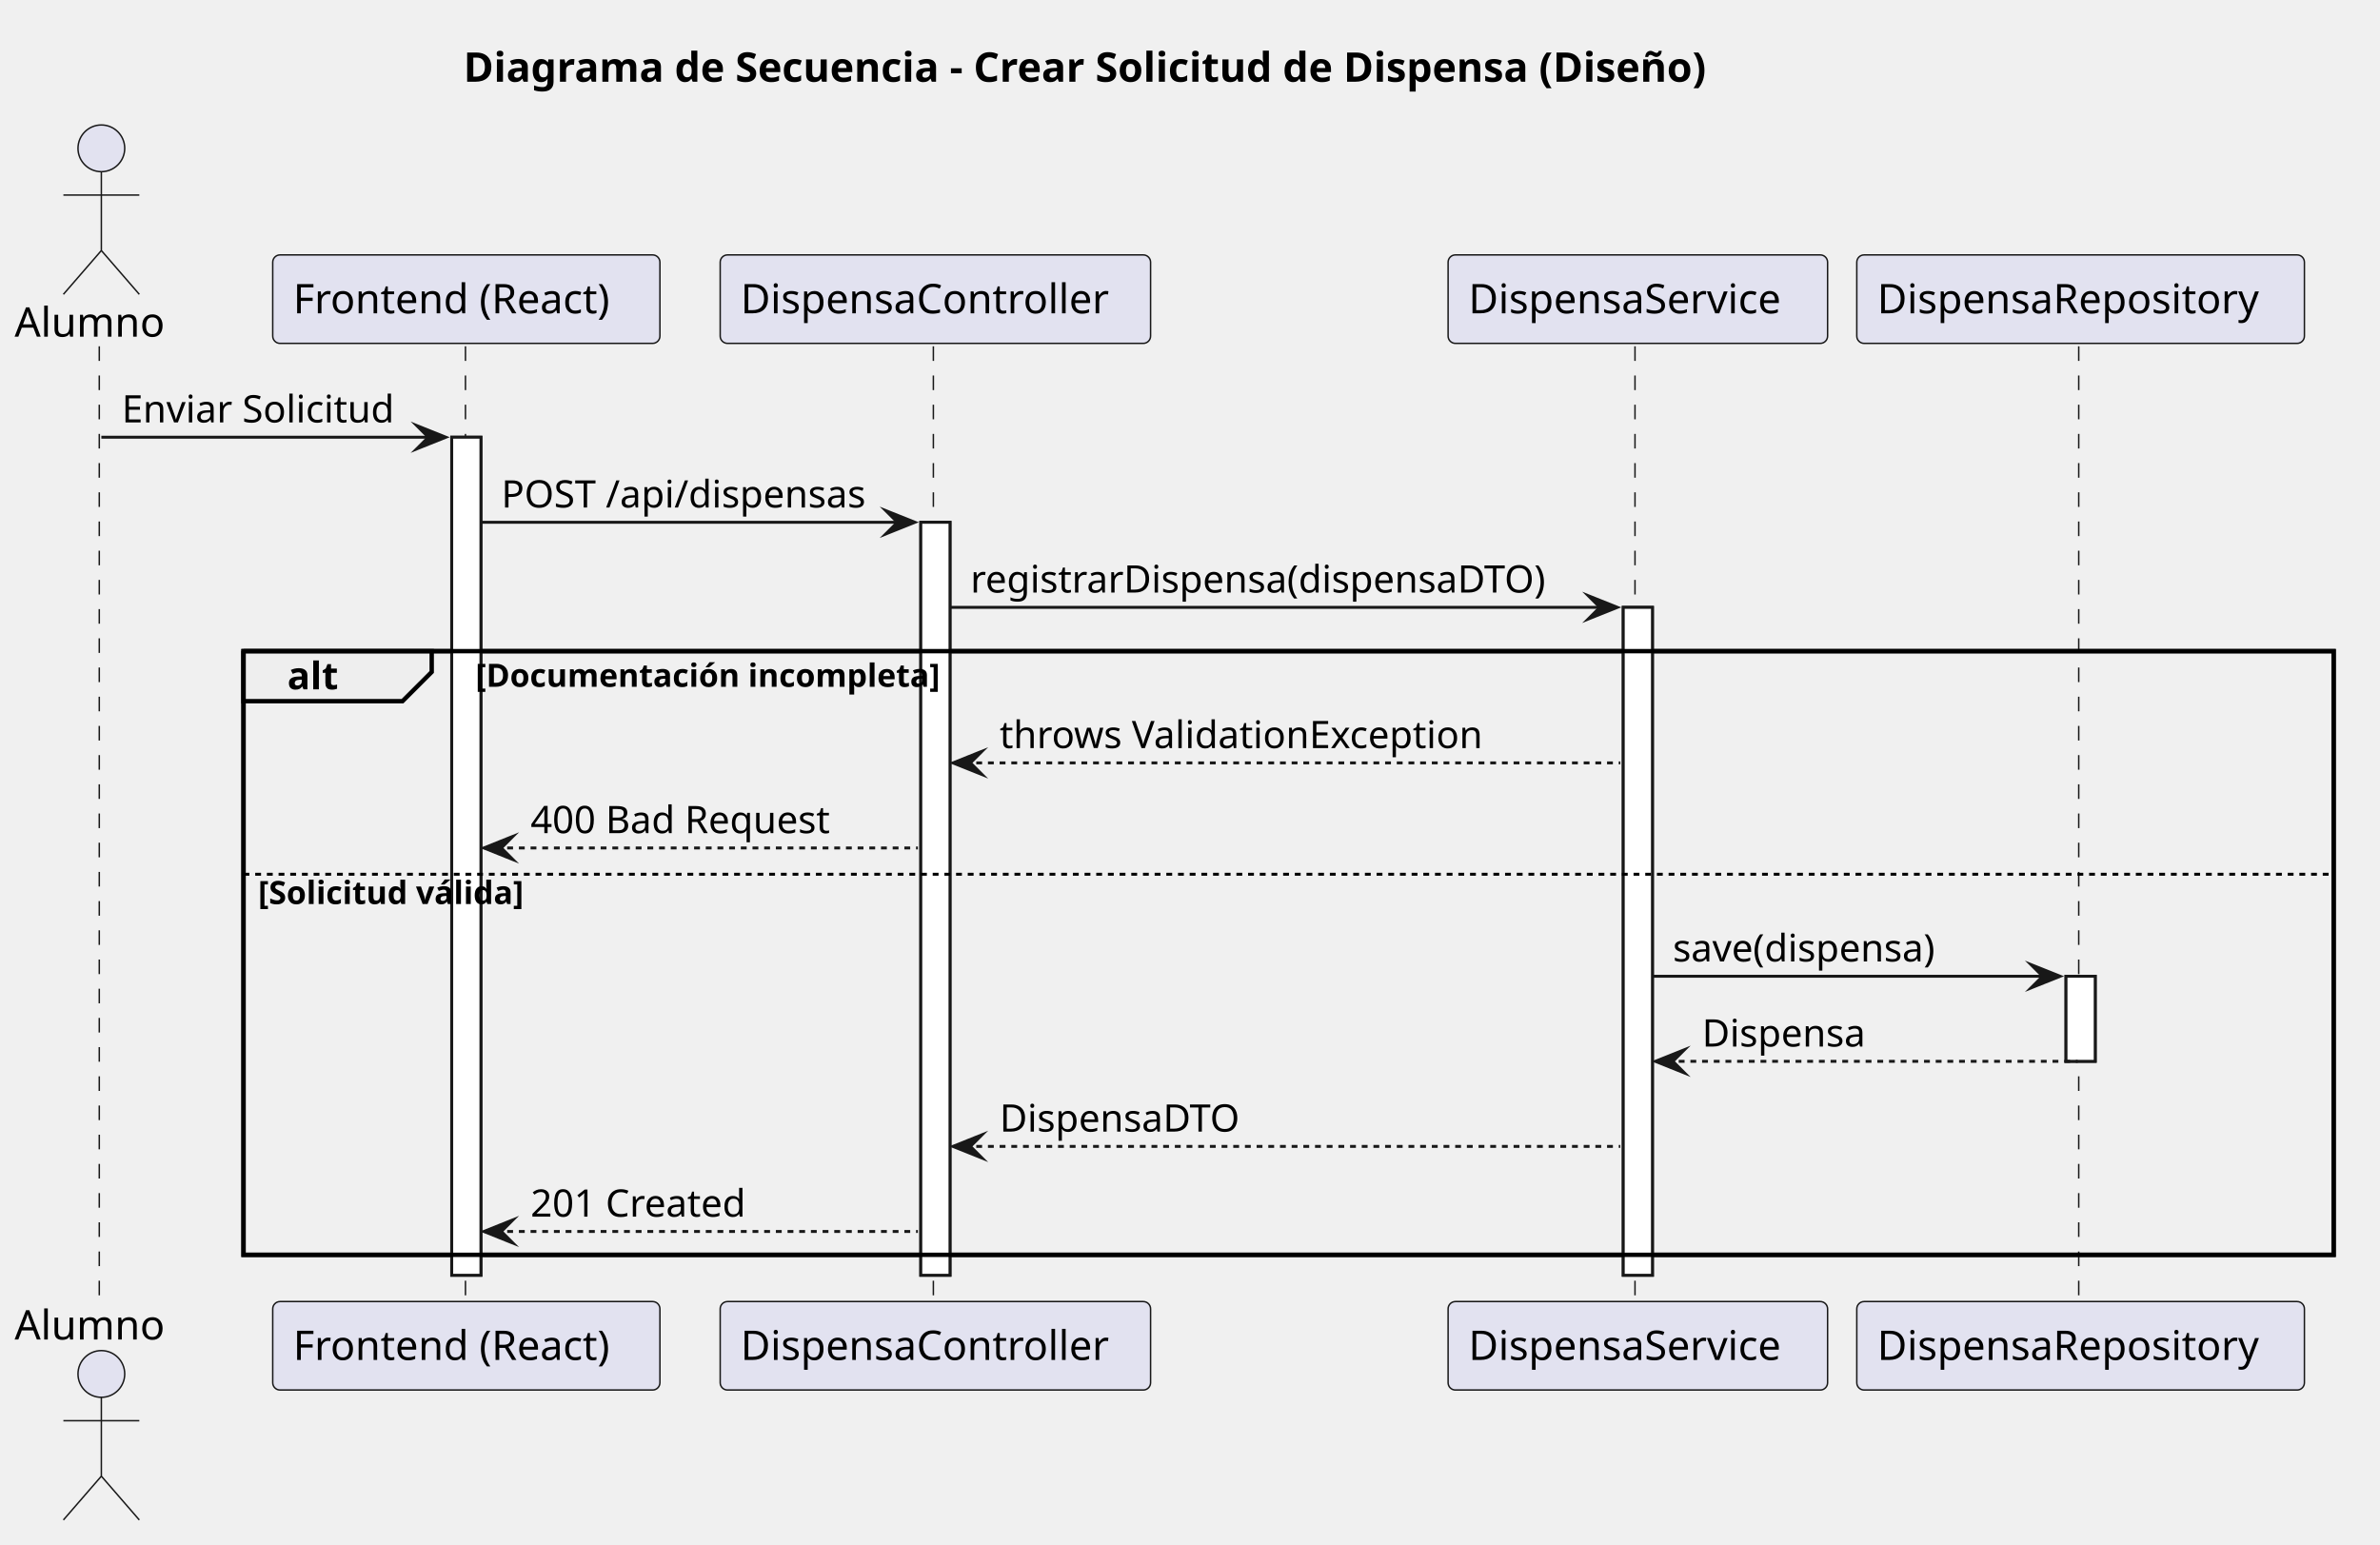
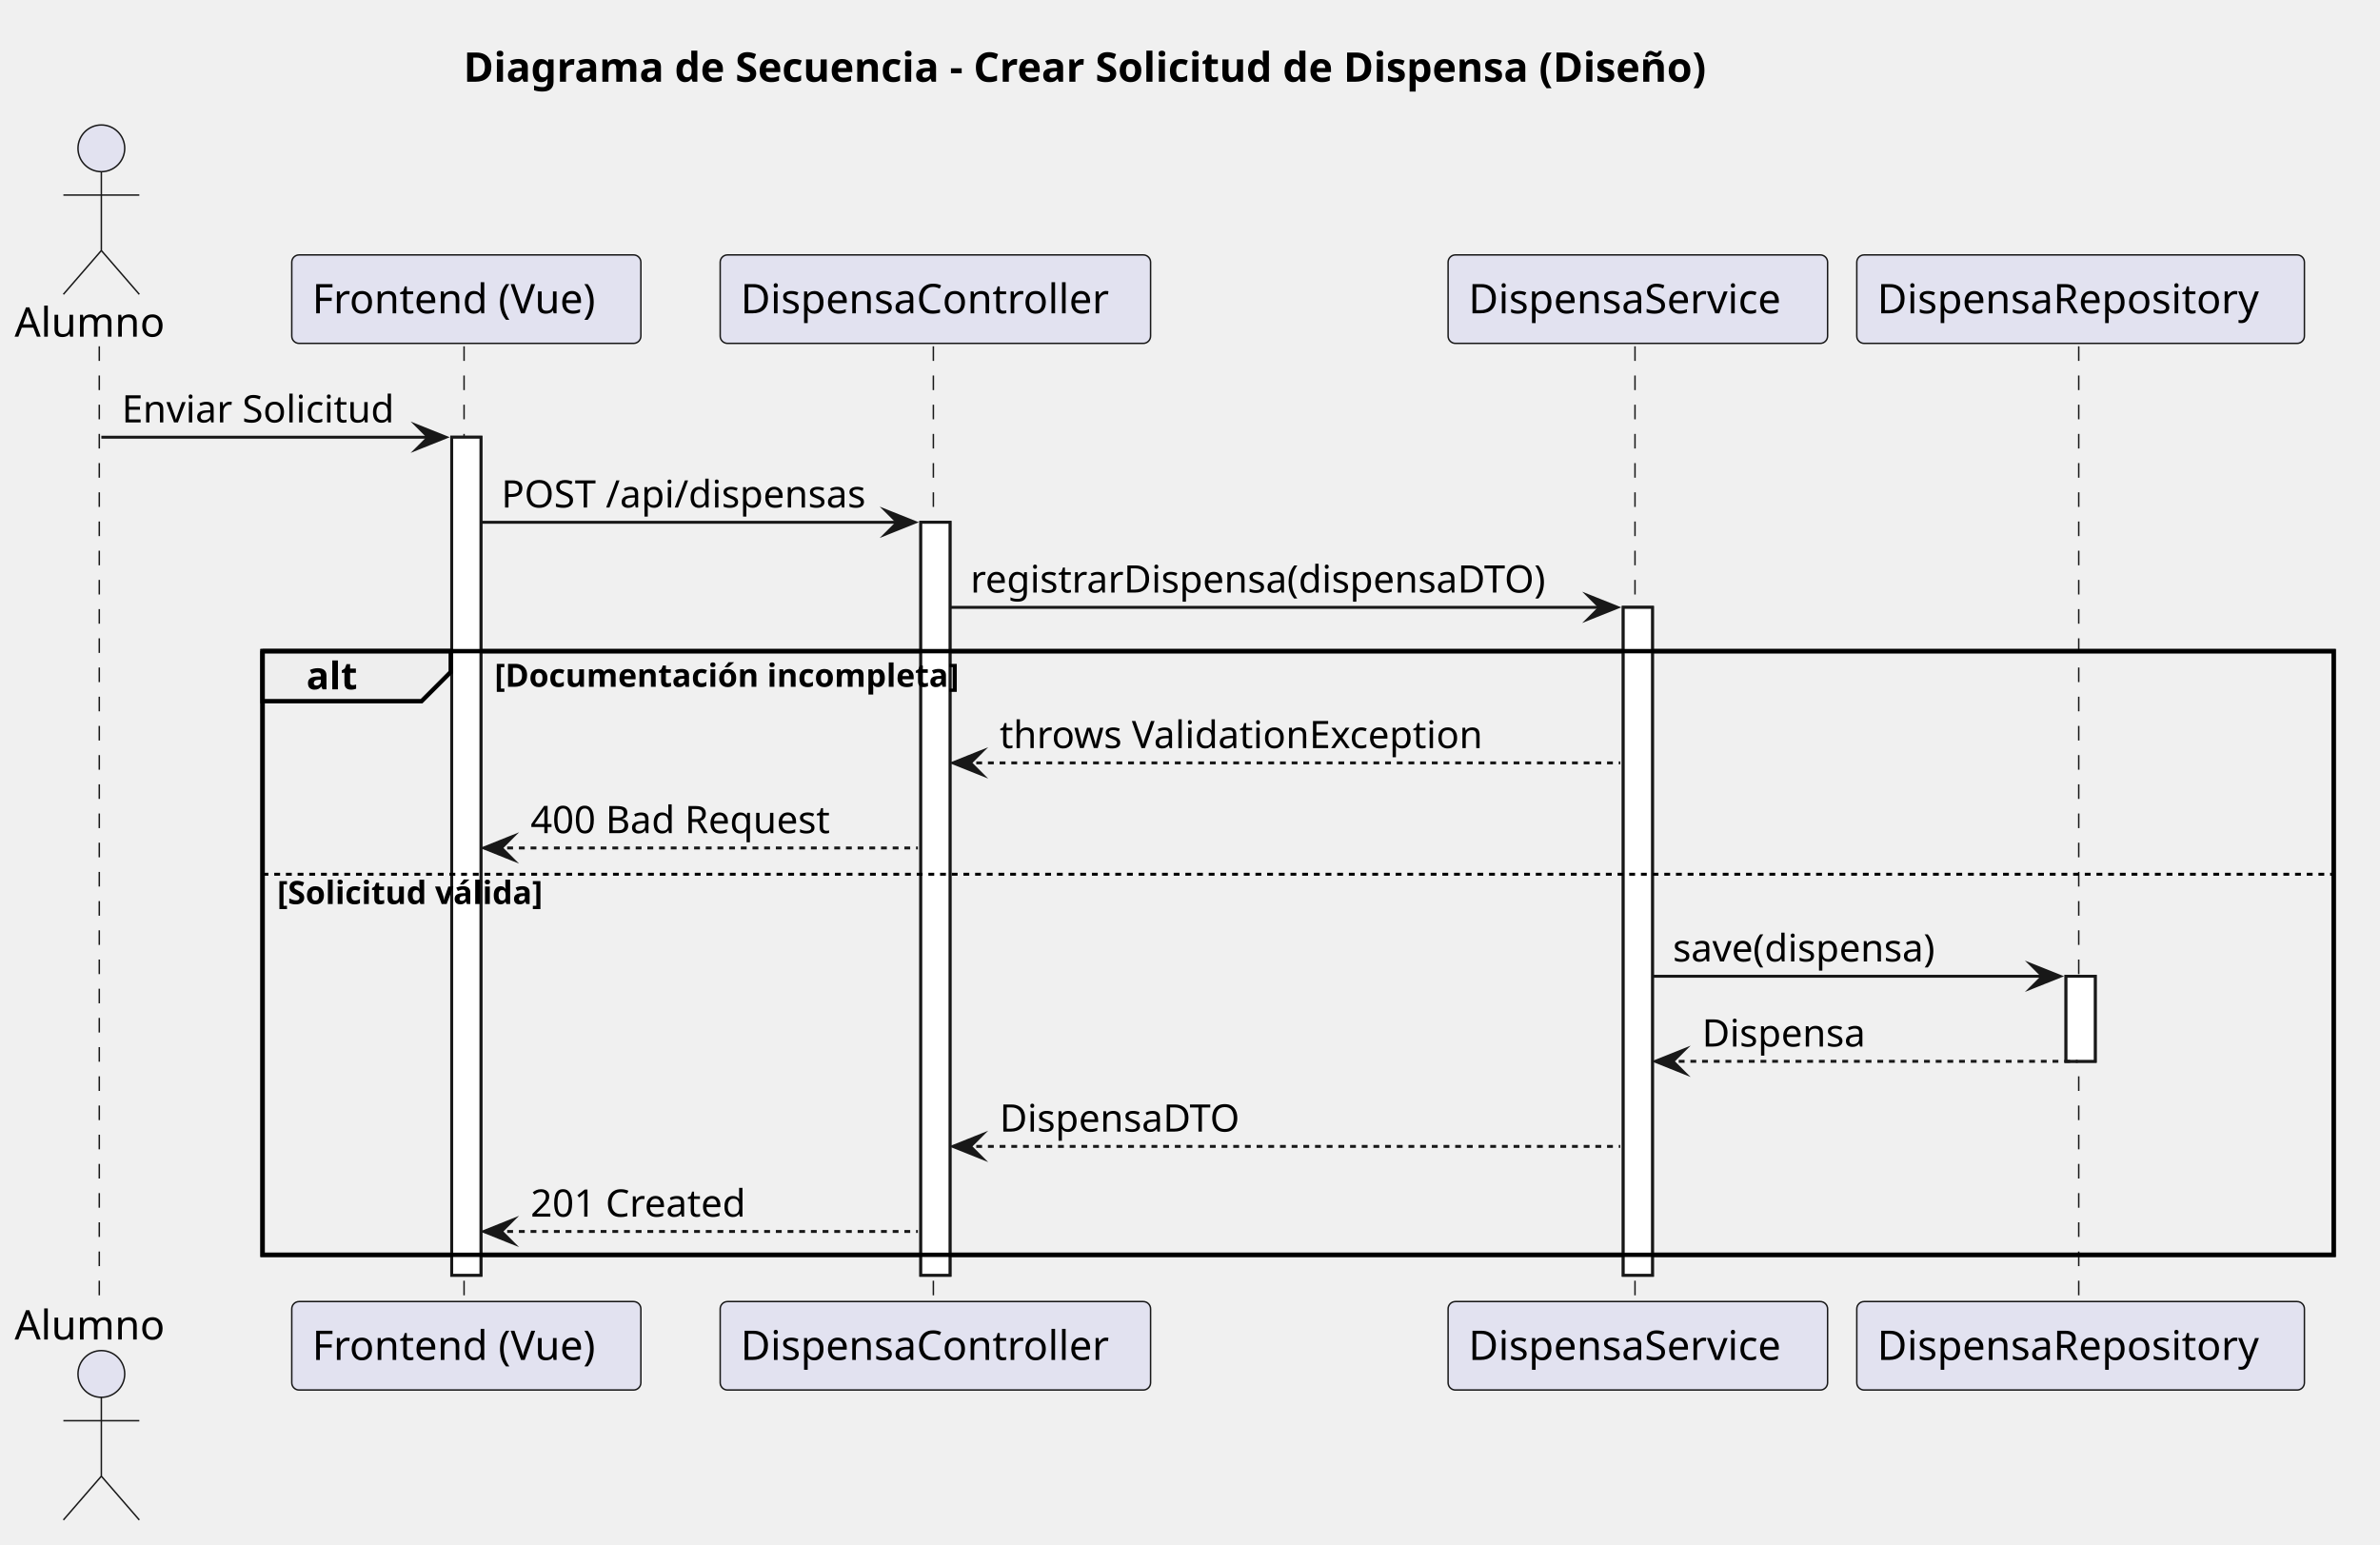
<svg xmlns="http://www.w3.org/2000/svg" contentStyleType="text/css" data-diagram-type="SEQUENCE" height="529px" preserveAspectRatio="none" style="width:815px;height:529px;background:#FFFFFF;" version="1.1" viewBox="0 0 815 529" width="815px" zoomAndPan="magnify">
  <defs />
  <g>
    <g class="title" data-source-line="1">
      <text fill="#000000" font-family="sans-serif" font-size="14" font-weight="700" lengthAdjust="spacing" textLength="490.711" x="158.703" y="27.995">Diagrama de Secuencia - Crear Solicitud de Dispensa (Diseño)</text>
    </g>
    <g>
      <rect fill="#FFFFFF" height="287" style="stroke:#181818;stroke-width:1;" width="10" x="154.686" y="149.727" />
    </g>
    <g>
      <rect fill="#FFFFFF" height="257.867" style="stroke:#181818;stroke-width:1;" width="10" x="315.312" y="178.859" />
    </g>
    <g>
      <rect fill="#FFFFFF" height="228.734" style="stroke:#181818;stroke-width:1;" width="10" x="555.86" y="207.992" />
    </g>
    <g>
      <rect fill="#FFFFFF" height="29.133" style="stroke:#181818;stroke-width:1;" width="10" x="707.477" y="334.328" />
    </g>
-     <rect fill="none" height="206.734" style="stroke:#000000;stroke-width:1.5;" width="715.726" x="83.392" y="222.992" />
+     <rect fill="none" height="206.734" style="stroke:#000000;stroke-width:1.5;" width="709.205" x="89.913" y="222.992" />
    <g class="participant-lifeline" data-entity-uid="part1" data-qualified-name="Student" data-source-line="3" id="part1-lifeline">
      <g>
        <rect fill="#000000" fill-opacity="0" height="328.133" width="8" x="30.708" y="118.594" />
        <line style="stroke:#181818;stroke-width:0.5;stroke-dasharray:5,5;" x1="34" x2="34" y1="118.594" y2="446.727" />
      </g>
    </g>
    <g class="participant-lifeline" data-entity-uid="part2" data-qualified-name="FE" data-source-line="4" id="part2-lifeline">
      <g>
        <rect fill="#000000" fill-opacity="0" height="328.133" width="8" x="155.686" y="118.594" />
-         <line style="stroke:#181818;stroke-width:0.5;stroke-dasharray:5,5;" x1="159.392" x2="159.392" y1="118.594" y2="446.727" />
+         <line style="stroke:#181818;stroke-width:0.5;stroke-dasharray:5,5;" x1="158.913" x2="158.913" y1="118.594" y2="446.727" />
      </g>
    </g>
    <g class="participant-lifeline" data-entity-uid="part3" data-qualified-name="Controller" data-source-line="5" id="part3-lifeline">
      <g>
        <rect fill="#000000" fill-opacity="0" height="328.133" width="8" x="316.312" y="118.594" />
        <line style="stroke:#181818;stroke-width:0.5;stroke-dasharray:5,5;" x1="319.62" x2="319.62" y1="118.594" y2="446.727" />
      </g>
    </g>
    <g class="participant-lifeline" data-entity-uid="part4" data-qualified-name="Service" data-source-line="6" id="part4-lifeline">
      <g>
        <rect fill="#000000" fill-opacity="0" height="328.133" width="8" x="556.86" y="118.594" />
        <line style="stroke:#181818;stroke-width:0.5;stroke-dasharray:5,5;" x1="559.884" x2="559.884" y1="118.594" y2="446.727" />
      </g>
    </g>
    <g class="participant-lifeline" data-entity-uid="part5" data-qualified-name="Repository" data-source-line="7" id="part5-lifeline">
      <g>
        <rect fill="#000000" fill-opacity="0" height="328.133" width="8" x="708.477" y="118.594" />
        <line style="stroke:#181818;stroke-width:0.5;stroke-dasharray:5,5;" x1="711.835" x2="711.835" y1="118.594" y2="446.727" />
      </g>
    </g>
    <g class="participant participant-head" data-entity-uid="part1" data-qualified-name="Student" data-source-line="3" id="part1-head">
      <text fill="#000000" font-family="sans-serif" font-size="14" lengthAdjust="spacing" textLength="53.416" x="5" y="115.292">Alumno</text>
      <ellipse cx="34.708" cy="50.797" fill="#E2E2F0" rx="8" ry="8" style="stroke:#181818;stroke-width:0.5;" />
      <path d="M34.708,58.797 L34.708,85.797 M21.708,66.797 L47.708,66.797 M34.708,85.797 L21.708,100.797 M34.708,85.797 L47.708,100.797" fill="none" style="stroke:#181818;stroke-width:0.5;" />
    </g>
    <g class="participant participant-tail" data-entity-uid="part1" data-qualified-name="Student" data-source-line="3" id="part1-tail">
      <text fill="#000000" font-family="sans-serif" font-size="14" lengthAdjust="spacing" textLength="53.416" x="5" y="458.722">Alumno</text>
      <ellipse cx="34.708" cy="470.523" fill="#E2E2F0" rx="8" ry="8" style="stroke:#181818;stroke-width:0.5;" />
      <path d="M34.708,478.523 L34.708,505.523 M21.708,486.523 L47.708,486.523 M34.708,505.523 L21.708,520.523 M34.708,505.523 L47.708,520.523" fill="none" style="stroke:#181818;stroke-width:0.5;" />
    </g>
    <g class="participant participant-head" data-entity-uid="part2" data-qualified-name="FE" data-source-line="4" id="part2-head">
-       <rect fill="#E2E2F0" height="30.297" rx="2.5" ry="2.5" style="stroke:#181818;stroke-width:0.5;" width="132.59" x="93.392" y="87.297" />
-       <text fill="#000000" font-family="sans-serif" font-size="14" lengthAdjust="spacing" textLength="118.59" x="100.392" y="107.292">Frontend (React)</text>
+       <rect fill="#E2E2F0" height="30.297" rx="2.5" ry="2.5" style="stroke:#181818;stroke-width:0.5;" width="119.547" x="99.913" y="87.297" />
+       <text fill="#000000" font-family="sans-serif" font-size="14" lengthAdjust="spacing" textLength="105.547" x="106.913" y="107.292">Frontend (Vue)</text>
    </g>
    <g class="participant participant-tail" data-entity-uid="part2" data-qualified-name="FE" data-source-line="4" id="part2-tail">
-       <rect fill="#E2E2F0" height="30.297" rx="2.5" ry="2.5" style="stroke:#181818;stroke-width:0.5;" width="132.59" x="93.392" y="445.727" />
-       <text fill="#000000" font-family="sans-serif" font-size="14" lengthAdjust="spacing" textLength="118.59" x="100.392" y="465.722">Frontend (React)</text>
+       <rect fill="#E2E2F0" height="30.297" rx="2.5" ry="2.5" style="stroke:#181818;stroke-width:0.5;" width="119.547" x="99.913" y="445.727" />
+       <text fill="#000000" font-family="sans-serif" font-size="14" lengthAdjust="spacing" textLength="105.547" x="106.913" y="465.722">Frontend (Vue)</text>
    </g>
    <g class="participant participant-head" data-entity-uid="part3" data-qualified-name="Controller" data-source-line="5" id="part3-head">
      <rect fill="#E2E2F0" height="30.297" rx="2.5" ry="2.5" style="stroke:#181818;stroke-width:0.5;" width="147.383" x="246.62" y="87.297" />
      <text fill="#000000" font-family="sans-serif" font-size="14" lengthAdjust="spacing" textLength="133.383" x="253.62" y="107.292">DispensaController</text>
    </g>
    <g class="participant participant-tail" data-entity-uid="part3" data-qualified-name="Controller" data-source-line="5" id="part3-tail">
      <rect fill="#E2E2F0" height="30.297" rx="2.5" ry="2.5" style="stroke:#181818;stroke-width:0.5;" width="147.383" x="246.62" y="445.727" />
      <text fill="#000000" font-family="sans-serif" font-size="14" lengthAdjust="spacing" textLength="133.383" x="253.62" y="465.722">DispensaController</text>
    </g>
    <g class="participant participant-head" data-entity-uid="part4" data-qualified-name="Service" data-source-line="6" id="part4-head">
      <rect fill="#E2E2F0" height="30.297" rx="2.5" ry="2.5" style="stroke:#181818;stroke-width:0.5;" width="129.951" x="495.884" y="87.297" />
      <text fill="#000000" font-family="sans-serif" font-size="14" lengthAdjust="spacing" textLength="115.951" x="502.884" y="107.292">DispensaService</text>
    </g>
    <g class="participant participant-tail" data-entity-uid="part4" data-qualified-name="Service" data-source-line="6" id="part4-tail">
      <rect fill="#E2E2F0" height="30.297" rx="2.5" ry="2.5" style="stroke:#181818;stroke-width:0.5;" width="129.951" x="495.884" y="445.727" />
      <text fill="#000000" font-family="sans-serif" font-size="14" lengthAdjust="spacing" textLength="115.951" x="502.884" y="465.722">DispensaService</text>
    </g>
    <g class="participant participant-head" data-entity-uid="part5" data-qualified-name="Repository" data-source-line="7" id="part5-head">
      <rect fill="#E2E2F0" height="30.297" rx="2.5" ry="2.5" style="stroke:#181818;stroke-width:0.5;" width="153.282" x="635.835" y="87.297" />
      <text fill="#000000" font-family="sans-serif" font-size="14" lengthAdjust="spacing" textLength="139.282" x="642.835" y="107.292">DispensaRepository</text>
    </g>
    <g class="participant participant-tail" data-entity-uid="part5" data-qualified-name="Repository" data-source-line="7" id="part5-tail">
      <rect fill="#E2E2F0" height="30.297" rx="2.5" ry="2.5" style="stroke:#181818;stroke-width:0.5;" width="153.282" x="635.835" y="445.727" />
      <text fill="#000000" font-family="sans-serif" font-size="14" lengthAdjust="spacing" textLength="139.282" x="642.835" y="465.722">DispensaRepository</text>
    </g>
    <g>
      <rect fill="#FFFFFF" height="287" style="stroke:#181818;stroke-width:1;" width="10" x="154.686" y="149.727" />
    </g>
    <g>
      <rect fill="#FFFFFF" height="257.867" style="stroke:#181818;stroke-width:1;" width="10" x="315.312" y="178.859" />
    </g>
    <g>
      <rect fill="#FFFFFF" height="228.734" style="stroke:#181818;stroke-width:1;" width="10" x="555.86" y="207.992" />
    </g>
    <g>
      <rect fill="#FFFFFF" height="29.133" style="stroke:#181818;stroke-width:1;" width="10" x="707.477" y="334.328" />
    </g>
    <g class="message" data-entity-1="part1" data-entity-2="part2" data-source-line="9" id="msg1">
      <polygon fill="#181818" points="142.686,145.727,152.686,149.727,142.686,153.727,146.686,149.727" style="stroke:#181818;stroke-width:1;stroke-linejoin:miter;stroke-miterlimit:10;" />
      <line style="stroke:#181818;stroke-width:1;" x1="34.708" x2="148.686" y1="149.727" y2="149.727" />
      <text fill="#000000" font-family="sans-serif" font-size="13" lengthAdjust="spacing" textLength="100.978" x="41.708" y="144.661">Enviar Solicitud</text>
    </g>
    <g class="message" data-entity-1="part2" data-entity-2="part3" data-source-line="12" id="msg2">
      <polygon fill="#181818" points="303.312,174.859,313.312,178.859,303.312,182.859,307.312,178.859" style="stroke:#181818;stroke-width:1;stroke-linejoin:miter;stroke-miterlimit:10;" />
      <line style="stroke:#181818;stroke-width:1;" x1="164.686" x2="309.312" y1="178.859" y2="178.859" />
      <text fill="#000000" font-family="sans-serif" font-size="13" lengthAdjust="spacing" textLength="131.625" x="171.686" y="173.793">POST /api/dispensas</text>
    </g>
    <g class="message" data-entity-1="part3" data-entity-2="part4" data-source-line="15" id="msg3">
      <polygon fill="#181818" points="543.86,203.992,553.86,207.992,543.86,211.992,547.86,207.992" style="stroke:#181818;stroke-width:1;stroke-linejoin:miter;stroke-miterlimit:10;" />
      <line style="stroke:#181818;stroke-width:1;" x1="325.312" x2="549.86" y1="207.992" y2="207.992" />
      <text fill="#000000" font-family="sans-serif" font-size="13" lengthAdjust="spacing" textLength="211.548" x="332.312" y="202.926">registrarDispensa(dispensaDTO)</text>
    </g>
-     <path d="M83.392,222.992 L147.834,222.992 L147.834,230.125 L137.834,240.125 L83.392,240.125 L83.392,222.992" fill="#EEEEEE" style="stroke:#000000;stroke-width:1.5;" />
-     <rect fill="none" height="206.734" style="stroke:#000000;stroke-width:1.5;" width="715.726" x="83.392" y="222.992" />
-     <text fill="#000000" font-family="sans-serif" font-size="13" font-weight="700" lengthAdjust="spacing" textLength="19.443" x="98.392" y="236.059">alt</text>
-     <text fill="#000000" font-family="sans-serif" font-size="11" font-weight="700" lengthAdjust="spacing" textLength="178.965" x="162.834" y="235.203">[Documentación incompleta]</text>
+     <path d="M89.913,222.992 L154.356,222.992 L154.356,230.125 L144.356,240.125 L89.913,240.125 L89.913,222.992" fill="#EEEEEE" style="stroke:#000000;stroke-width:1.5;" />
+     <rect fill="none" height="206.734" style="stroke:#000000;stroke-width:1.5;" width="709.205" x="89.913" y="222.992" />
+     <text fill="#000000" font-family="sans-serif" font-size="13" font-weight="700" lengthAdjust="spacing" textLength="19.443" x="104.913" y="236.059">alt</text>
+     <text fill="#000000" font-family="sans-serif" font-size="11" font-weight="700" lengthAdjust="spacing" textLength="178.965" x="169.356" y="235.203">[Documentación incompleta]</text>
    <g class="message" data-entity-1="part4" data-entity-2="part3" data-source-line="19" id="msg4">
      <polygon fill="#181818" points="336.312,257.258,326.312,261.258,336.312,265.258,332.312,261.258" style="stroke:#181818;stroke-width:1;stroke-linejoin:miter;stroke-miterlimit:10;" />
      <line style="stroke:#181818;stroke-width:1;stroke-dasharray:2,2;" x1="330.312" x2="554.86" y1="261.258" y2="261.258" />
      <text fill="#000000" font-family="sans-serif" font-size="13" lengthAdjust="spacing" textLength="177.582" x="342.312" y="256.192">throws ValidationException</text>
    </g>
    <g class="message" data-entity-1="part3" data-entity-2="part2" data-source-line="20" id="msg5">
      <polygon fill="#181818" points="175.686,286.391,165.686,290.391,175.686,294.391,171.686,290.391" style="stroke:#181818;stroke-width:1;stroke-linejoin:miter;stroke-miterlimit:10;" />
      <line style="stroke:#181818;stroke-width:1;stroke-dasharray:2,2;" x1="169.686" x2="314.312" y1="290.391" y2="290.391" />
      <text fill="#000000" font-family="sans-serif" font-size="13" lengthAdjust="spacing" textLength="111.605" x="181.686" y="285.325">400 Bad Request</text>
    </g>
-     <line style="stroke:#000000;stroke-width:1;stroke-dasharray:2,2;" x1="83.392" x2="799.118" y1="299.391" y2="299.391" />
-     <text fill="#000000" font-family="sans-serif" font-size="11" font-weight="700" lengthAdjust="spacing" textLength="105.59" x="88.392" y="309.601">[Solicitud válida]</text>
+     <line style="stroke:#000000;stroke-width:1;stroke-dasharray:2,2;" x1="89.913" x2="799.118" y1="299.391" y2="299.391" />
+     <text fill="#000000" font-family="sans-serif" font-size="11" font-weight="700" lengthAdjust="spacing" textLength="105.59" x="94.913" y="309.601">[Solicitud válida]</text>
    <g class="message" data-entity-1="part4" data-entity-2="part5" data-source-line="22" id="msg6">
      <polygon fill="#181818" points="695.477,330.328,705.477,334.328,695.477,338.328,699.477,334.328" style="stroke:#181818;stroke-width:1;stroke-linejoin:miter;stroke-miterlimit:10;" />
      <line style="stroke:#181818;stroke-width:1;" x1="565.86" x2="701.477" y1="334.328" y2="334.328" />
      <text fill="#000000" font-family="sans-serif" font-size="13" lengthAdjust="spacing" textLength="98.439" x="572.86" y="329.262">save(dispensa)</text>
    </g>
    <g class="message" data-entity-1="part5" data-entity-2="part4" data-source-line="24" id="msg7">
      <polygon fill="#181818" points="576.86,359.461,566.86,363.461,576.86,367.461,572.86,363.461" style="stroke:#181818;stroke-width:1;stroke-linejoin:miter;stroke-miterlimit:10;" />
      <line style="stroke:#181818;stroke-width:1;stroke-dasharray:2,2;" x1="570.86" x2="711.477" y1="363.461" y2="363.461" />
      <text fill="#000000" font-family="sans-serif" font-size="13" lengthAdjust="spacing" textLength="59.623" x="582.86" y="358.395">Dispensa</text>
    </g>
    <g class="message" data-entity-1="part4" data-entity-2="part3" data-source-line="26" id="msg8">
      <polygon fill="#181818" points="336.312,388.594,326.312,392.594,336.312,396.594,332.312,392.594" style="stroke:#181818;stroke-width:1;stroke-linejoin:miter;stroke-miterlimit:10;" />
      <line style="stroke:#181818;stroke-width:1;stroke-dasharray:2,2;" x1="330.312" x2="554.86" y1="392.594" y2="392.594" />
      <text fill="#000000" font-family="sans-serif" font-size="13" lengthAdjust="spacing" textLength="87.807" x="342.312" y="387.528">DispensaDTO</text>
    </g>
    <g class="message" data-entity-1="part3" data-entity-2="part2" data-source-line="27" id="msg9">
      <polygon fill="#181818" points="175.686,417.727,165.686,421.727,175.686,425.727,171.686,421.727" style="stroke:#181818;stroke-width:1;stroke-linejoin:miter;stroke-miterlimit:10;" />
      <line style="stroke:#181818;stroke-width:1;stroke-dasharray:2,2;" x1="169.686" x2="314.312" y1="421.727" y2="421.727" />
      <text fill="#000000" font-family="sans-serif" font-size="13" lengthAdjust="spacing" textLength="80.679" x="181.686" y="416.661">201 Created</text>
    </g>
  </g>
</svg>
